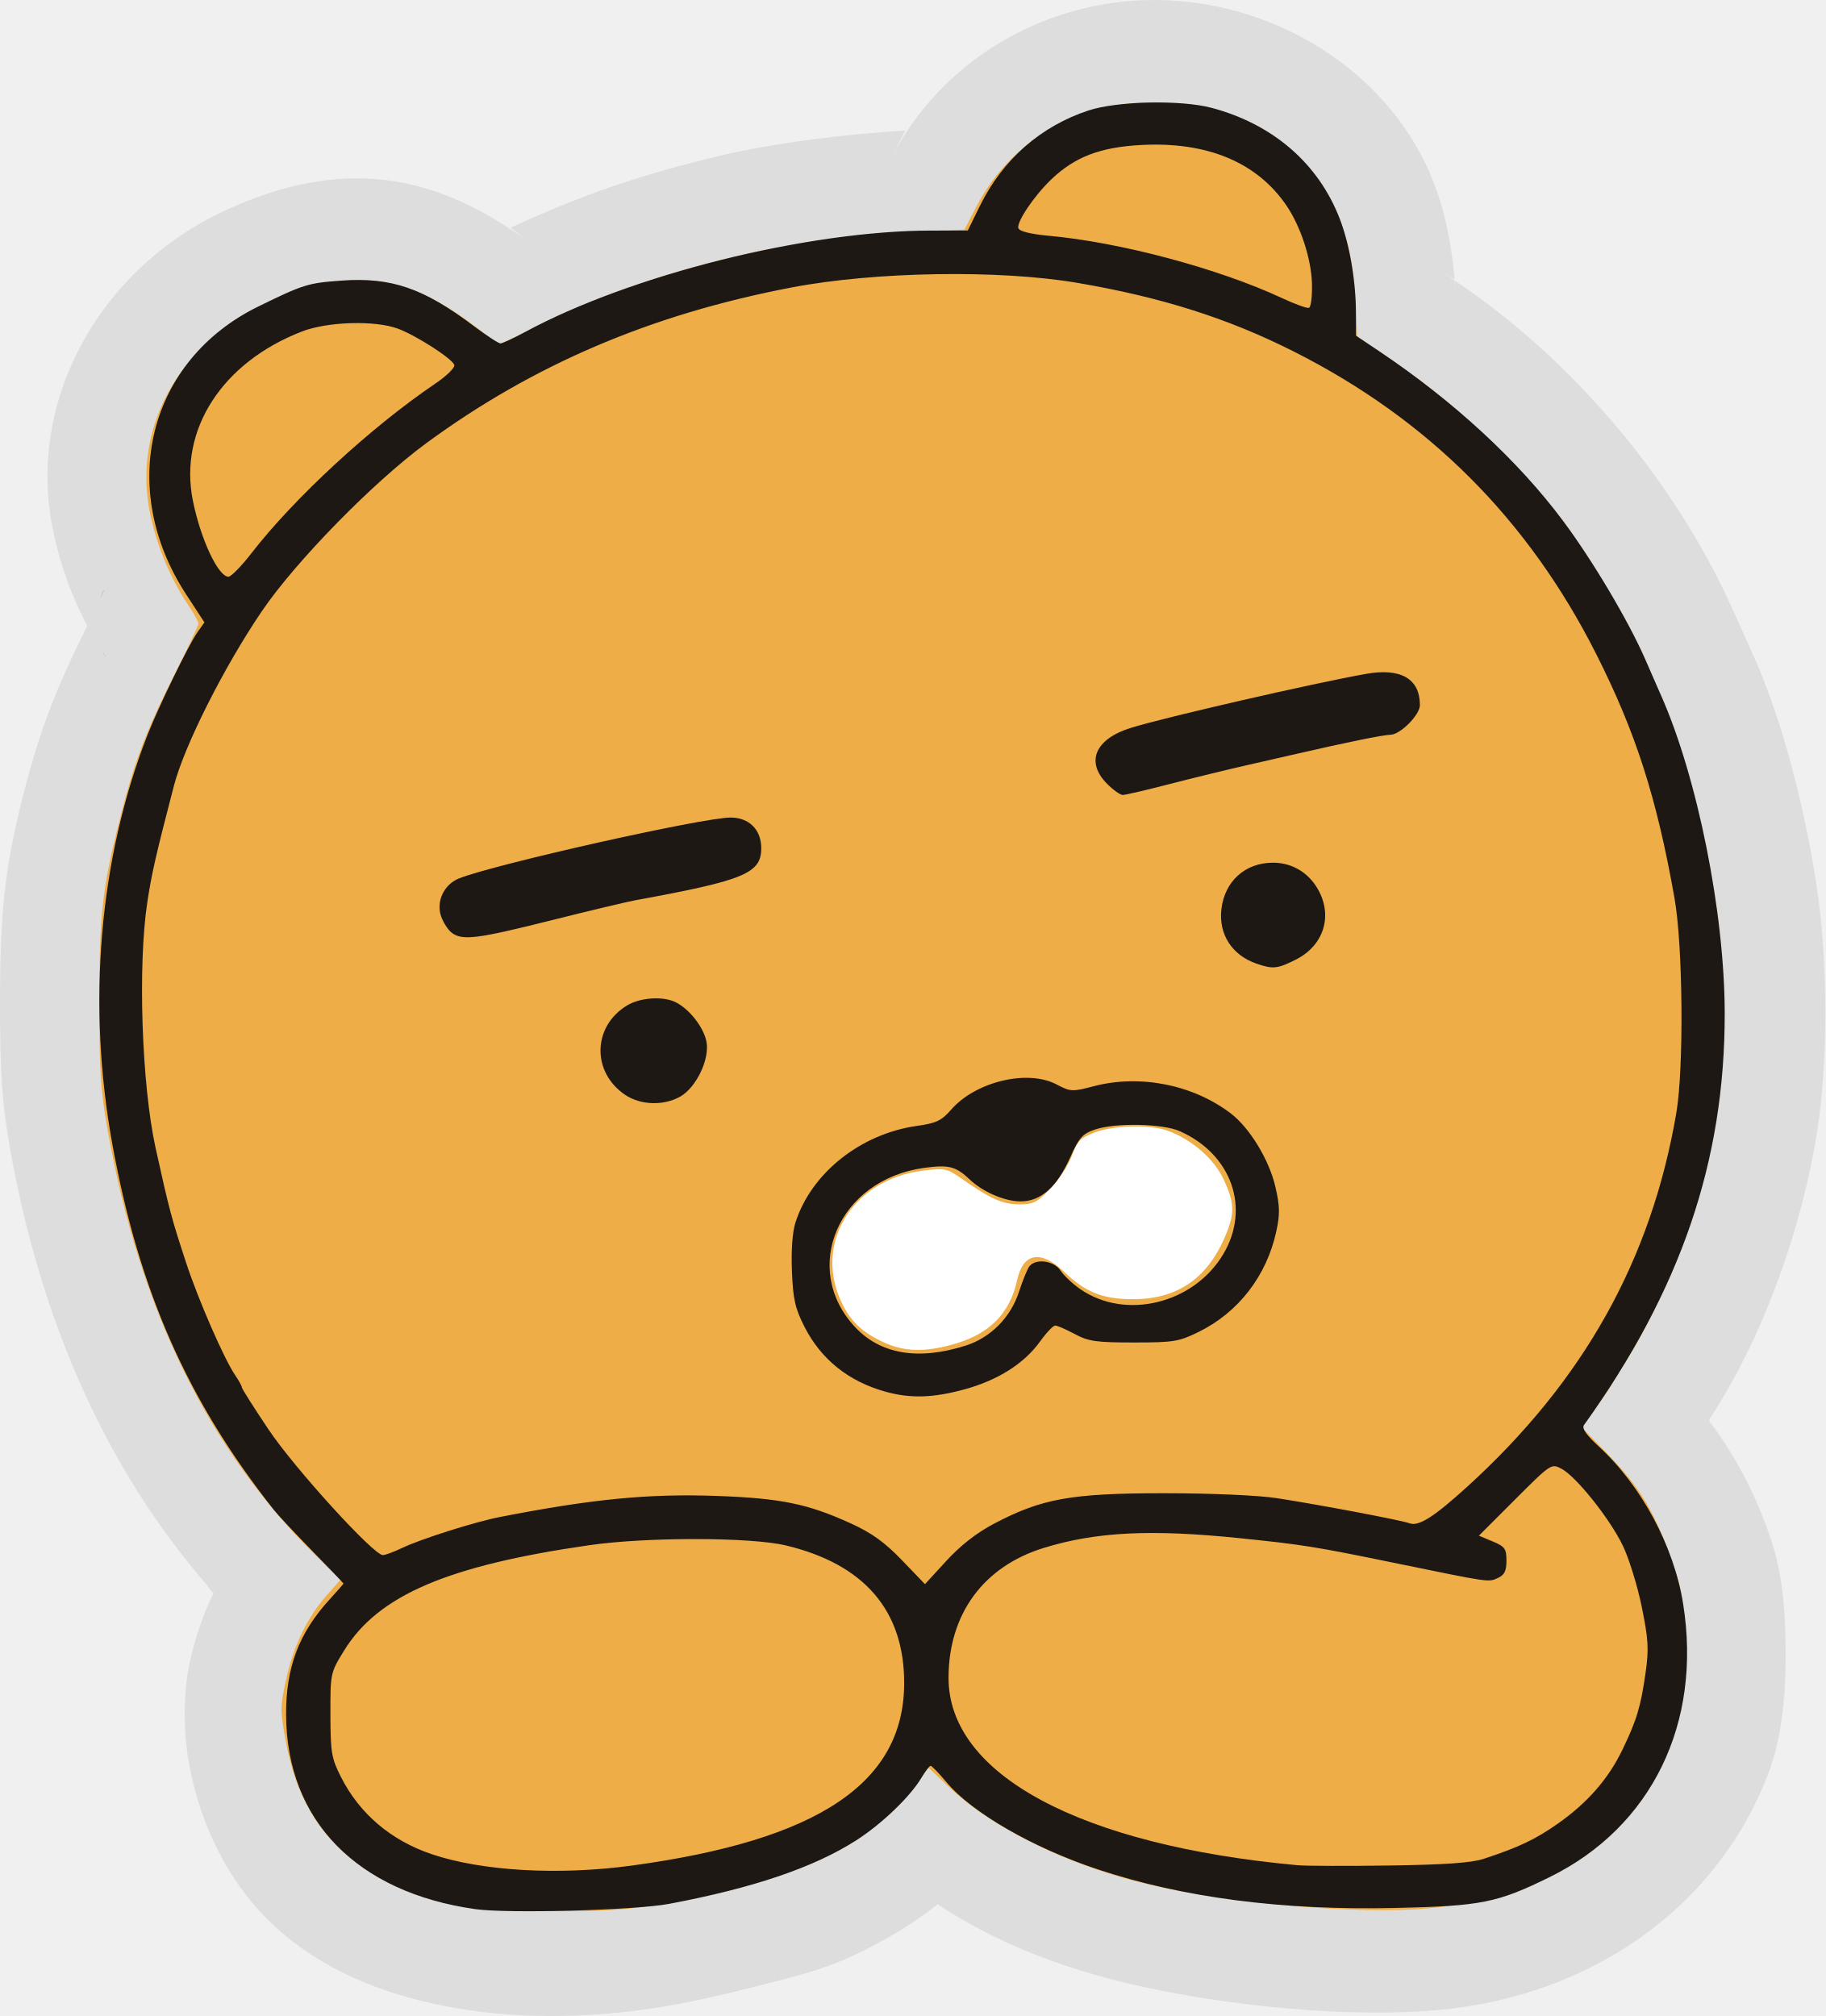
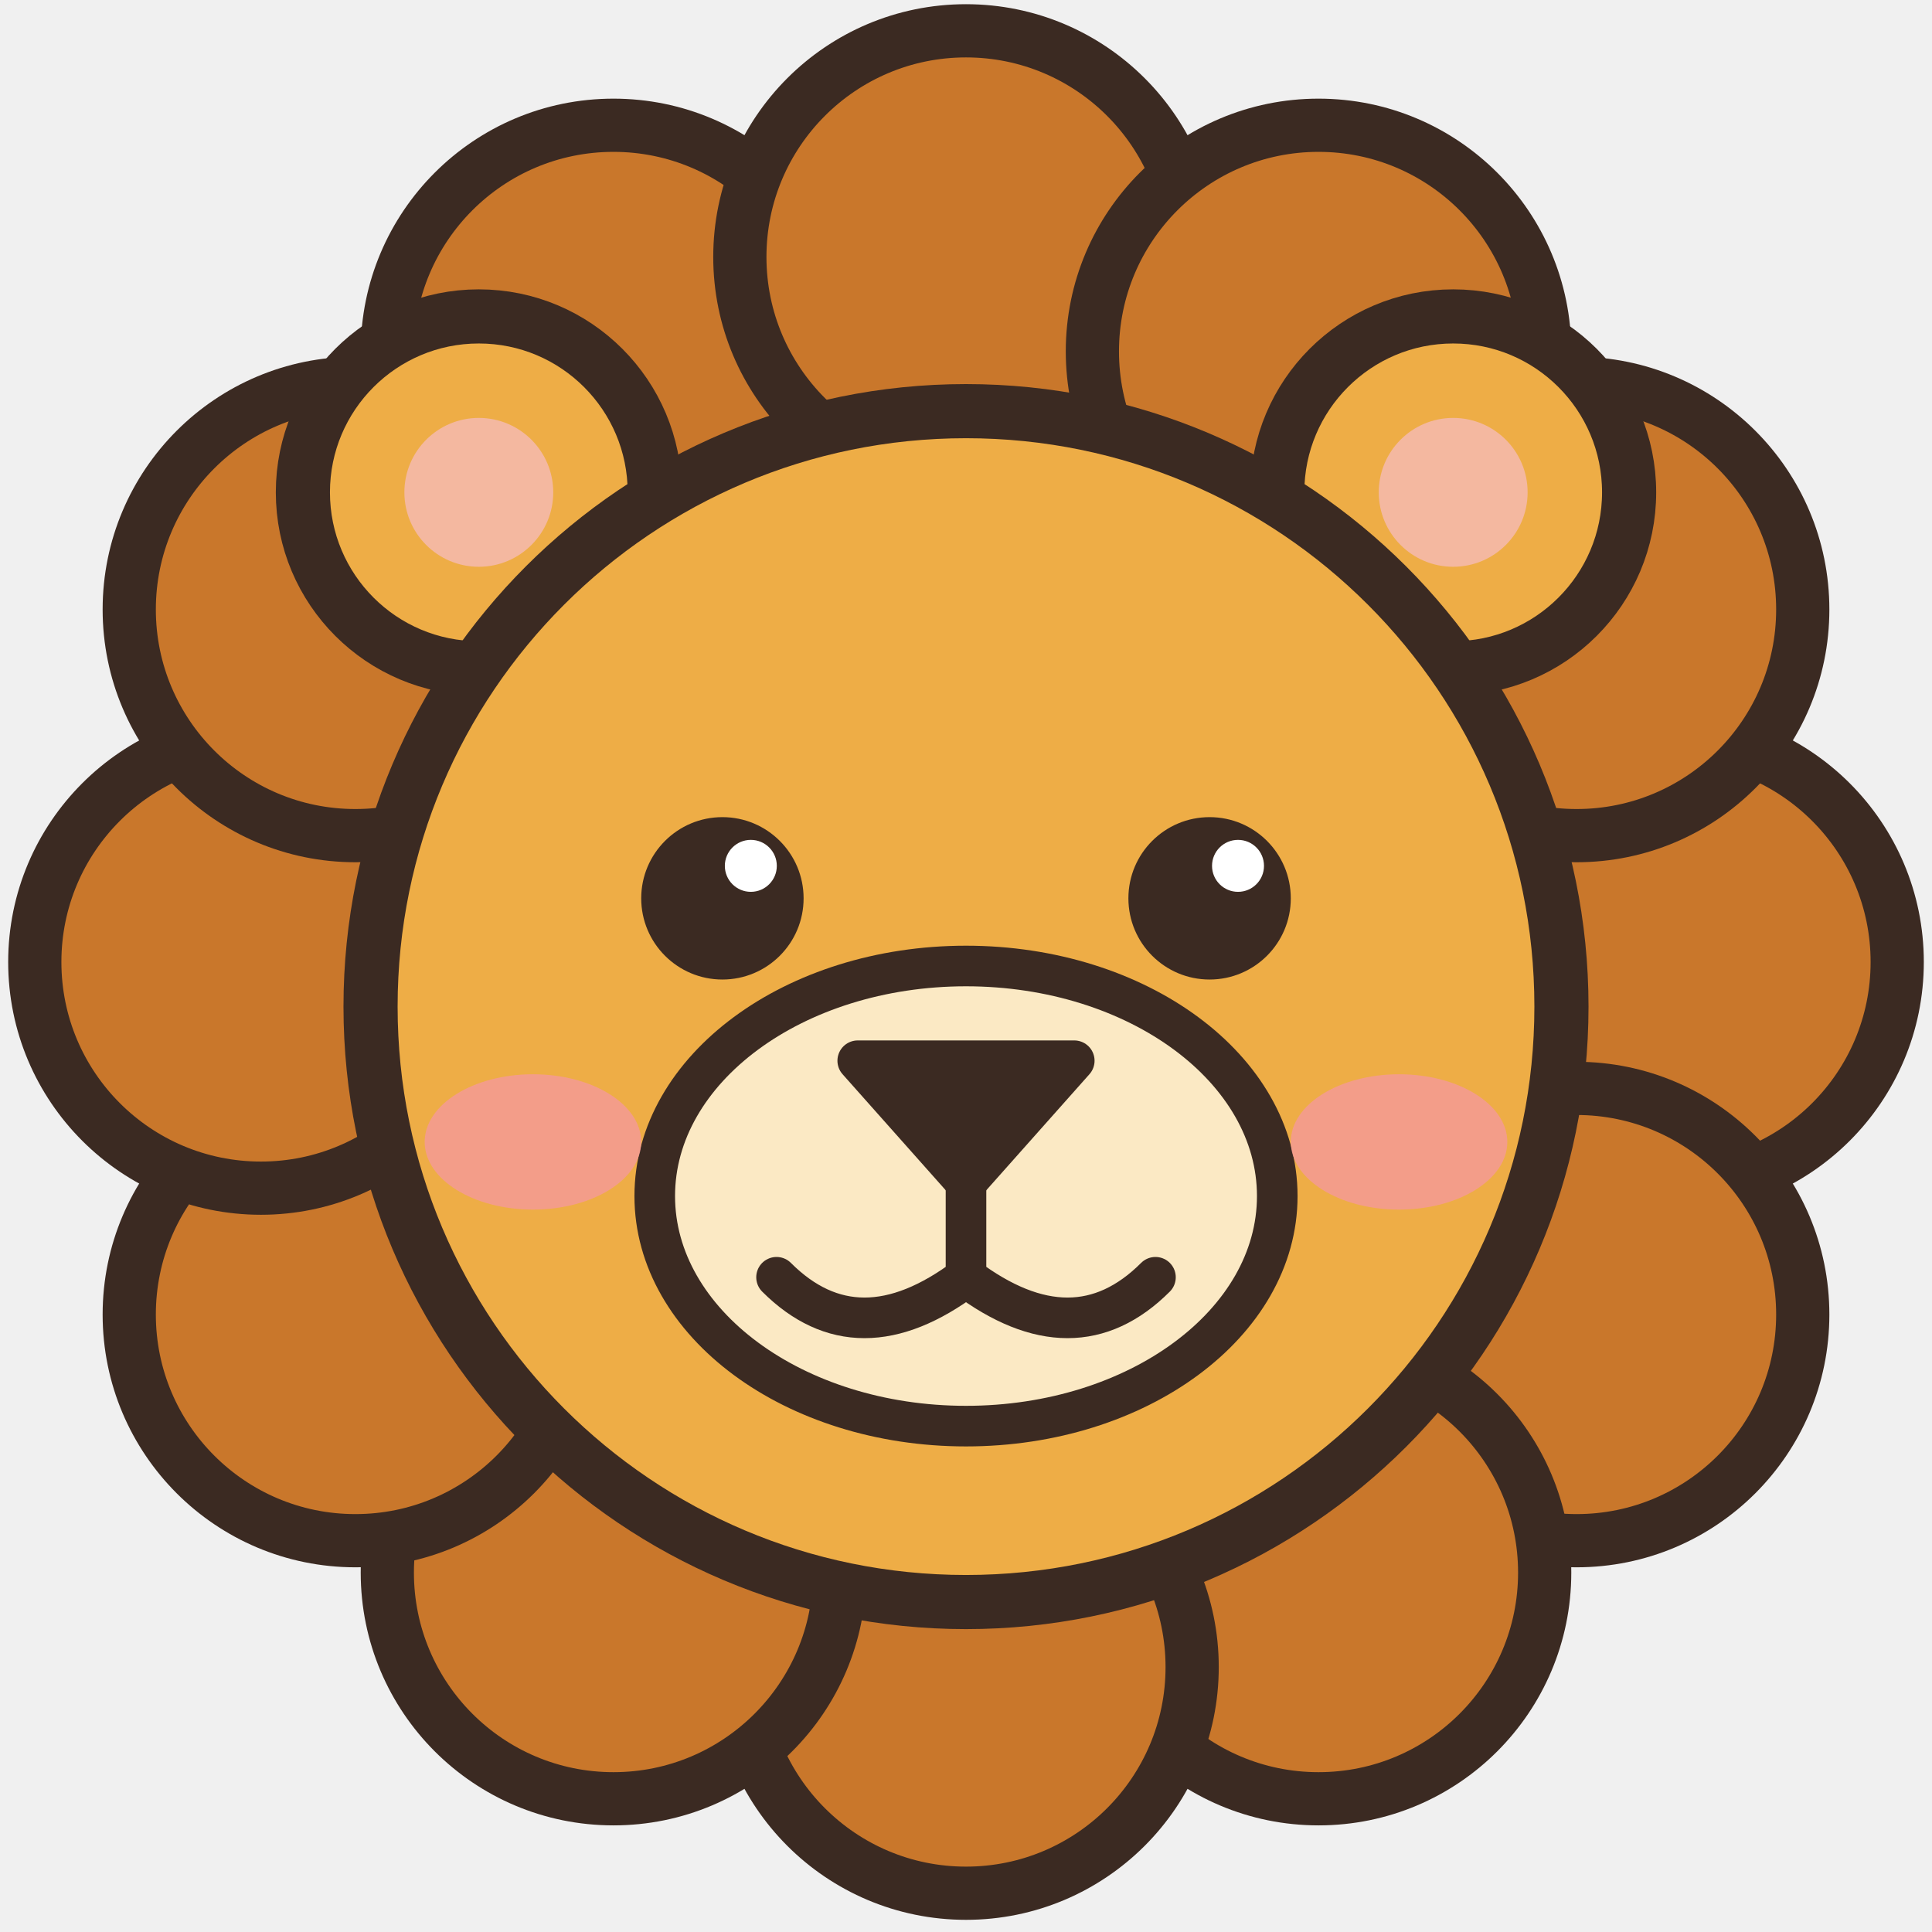
- <svg xmlns="http://www.w3.org/2000/svg" version="1.1" id="svg1" width="148.941" height="164.528" viewBox="0 0 148.941 164.528" xml:space="preserve">
-   <defs id="defs1" />
-   <pattern id="b-2" width="41" height="41" patternUnits="userSpaceOnUse">
-     <circle fill="#ffffff" cx="20.5" cy="20.5" r="20.5" id="circle2" />
-   </pattern>
-   <g id="g523" transform="matrix(0.3071021,0,0,0.3071021,-797.1464,-345.454)">
-     <path style="baseline-shift:baseline;display:inline;overflow:visible;vector-effect:none;fill:#dddddd;fill-opacity:1;stroke-linecap:round;paint-order:stroke fill markers;enable-background:accumulate;stop-color:#000000" d="m 2899.996,1124.916 c -28.157,0.876 -54.45,16.569 -67.529,42.016 l 3.762,-7.318 c -15.59,0.813 -35.479,3.364 -49.262,6.658 -21.14,5.053 -36.993,10.531 -55.627,19.135 l 4.981,3.75 c -1.716,-1.292 -3.549,-2.408 -5.34,-3.59 -0.732,0.339 -1.405,0.602 -2.147,0.951 l 2.094,-0.986 c -10.469,-6.902 -22.101,-11.907 -34.715,-13.006 -14.793,-1.289 -29.193,2.67 -42.555,9.199 -31.53,15.408 -50.821,49.547 -43.935,83.721 1.825,9.06 4.88,17.684 9.174,25.738 -8.754,17.512 -13.019,28.875 -17.461,46.725 -4.42,17.761 -5.684,29.313 -5.729,52.688 -0.035,19.029 0.547,27.64 2.672,39.574 8.164,45.864 25.558,85.117 52.41,116.051 0,0 1.469,2.389 1.75,1.885 l -0.281,0.504 c -2.767,5.775 -4.806,11.914 -6.18,18.242 -1.675,7.718 -1.765,18.147 -0.045,27.26 3.062,16.226 10.651,31.669 22.834,42.838 12.183,11.169 27.703,17.593 44.703,20.971 18.659,3.708 37.981,3.274 55.414,0.693 8.438,-1.249 18.496,-3.515 28.139,-5.992 9.642,-2.478 16.815,-4.129 25.189,-8.006 8.211,-3.801 15.777,-8.354 22.539,-13.668 14.841,9.885 32.486,16.815 51.266,21.186 25.597,5.958 58.79,9.146 82.592,6.822 39.472,-3.854 72.612,-26.603 86.471,-61.811 3.197,-8.123 4.964,-17.887 4.965,-32.496 v 0 c 0,-13.813 -1.261,-22.989 -3.947,-30.852 -3.988,-11.671 -9.107,-21.523 -15.705,-30.396 -0.565,-0.562 -0.891,-1.127 -0.317,-1.736 0.352,-0.575 0.424,-0.711 0.719,-1.168 13.506,-20.961 23.72,-49.698 27.701,-75.392 2.838,-18.318 2.7,-43.851 0.176,-62.01 -2.999,-21.57 -9.264,-46.409 -17.203,-64.045 -0.991,-2.202 -3.523,-7.826 -5.629,-12.502 -15.409,-34.222 -42.585,-66.289 -73.648,-87.062 l 0.137,2.352 c -0.047,-0.824 -0.174,-1.606 -0.238,-2.422 -1.183,-0.79 -2.328,-1.681 -3.522,-2.438 l 3.5,2.219 c -0.938,-11.699 -3.516,-22.557 -8.188,-31.807 -11.693,-23.15 -35.594,-38.729 -61.838,-41.92 -4.066,-0.494 -8.126,-0.672 -12.148,-0.547 z" id="path515" />
-     <ellipse style="font-variation-settings:normal;opacity:1;fill:#ffffff;fill-opacity:1;stroke:none;stroke-width:1.625;stroke-linecap:round;stroke-linejoin:round;stroke-miterlimit:4;stroke-dasharray:none;stroke-dashoffset:0;stroke-opacity:1;paint-order:stroke fill markers" id="path514" cx="2872.747" cy="1460.464" rx="97.46" ry="69.217" />
-     <path style="baseline-shift:baseline;display:inline;overflow:visible;vector-effect:none;fill:#cccccc;stroke-linecap:round;paint-order:stroke fill markers;enable-background:accumulate;stop-color:#000000" d="m 2861.117,1481.801 c 0.395,0.38 0.873,0.731 1.297,1.101 -0.866,-0.647 -1.391,-1.192 -1.297,-1.101 z" id="path523" />
-     <path style="baseline-shift:baseline;display:inline;overflow:visible;vector-effect:none;fill:#cccccc;stroke-linecap:round;paint-order:stroke fill markers;enable-background:accumulate;stop-color:#000000" d="m 2891.672,1470.832 c -0.075,0.348 -0.216,1.048 -0.633,2.049 0.191,-0.687 0.483,-1.357 0.633,-2.049 z" id="path522" />
-     <path style="baseline-shift:baseline;display:inline;overflow:visible;vector-effect:none;fill:#cccccc;stroke-linecap:round;paint-order:stroke fill markers;enable-background:accumulate;stop-color:#000000" d="m 2856.91,1423.039 c -0.039,0.109 -0.139,0.308 -0.176,0.412 0.082,-0.23 0.05,-0.192 0.109,-0.371 0.013,-0.01 0.053,-0.031 0.066,-0.041 z" id="path521" />
-     <path style="baseline-shift:baseline;display:inline;overflow:visible;vector-effect:none;fill:#cccccc;stroke-linecap:round;paint-order:stroke fill markers;enable-background:accumulate;stop-color:#000000" d="m 2622.84,1297.764 c 0.316,0.489 0.572,1.006 0.898,1.49 0.095,0.141 0.113,0.182 0.205,0.326 -0.28,-0.175 -0.701,-0.498 -1.104,-1.816 z" id="path519" />
-     <path style="baseline-shift:baseline;display:inline;overflow:visible;vector-effect:none;fill:#cccccc;stroke-linecap:round;paint-order:stroke fill markers;enable-background:accumulate;stop-color:#000000" d="m 2623.473,1281.697 c -0.131,0.297 -0.216,0.499 -0.467,1.039 -0.133,0.287 -0.411,0.834 -0.568,1.166 0.337,-2.459 0.851,-1.985 1.035,-2.205 z" id="path518" />
-     <path style="baseline-shift:baseline;display:inline;overflow:visible;vector-effect:none;fill:#eead46;stroke-width:0.995;stroke-linecap:round;paint-order:stroke fill markers;enable-background:accumulate;stop-color:#000000" d="m 2718.759,1631.348 c -27.587,-5.475 -42.47,-19.103 -46.991,-43.027 -1.648,-8.72 -1.653,-9.721 -0.094,-16.901 1.954,-8.992 5.627,-16.668 10.767,-22.5 l 3.708,-4.207 -6.476,-6.377 c -28.528,-28.092 -46.883,-65.521 -55.307,-112.781 -1.959,-10.992 -2.298,-16.203 -2.263,-34.805 0.043,-22.711 0.765,-29.475 4.943,-46.241 4.35,-17.457 7.174,-24.92 16.149,-42.671 2.879,-5.694 5.234,-10.759 5.234,-11.257 0,-0.497 -1.262,-2.775 -2.805,-5.061 -4.644,-6.883 -8.363,-15.871 -10.072,-24.343 -4.516,-22.386 7.225,-44.078 29.829,-55.11 21.209,-10.351 37.204,-8.959 55.555,4.836 l 7.371,5.541 11.588,-5.449 c 18.565,-8.729 32.002,-13.399 52.909,-18.39 10.553,-2.519 31.41,-5.305 44.77,-5.979 l 14.402,-0.727 3.023,-5.874 c 10.069,-19.565 30.773,-30.229 53.363,-27.486 19.938,2.421 33.453,11.417 41.724,27.772 3.696,7.308 5.054,13.07 5.691,24.151 l 0.611,10.608 7.557,4.781 c 27.072,17.128 53.813,48.111 67.253,77.92 2.096,4.649 4.618,10.243 5.604,12.43 5.785,12.834 12.522,38.111 15.107,56.682 1.624,11.665 1.556,43.42 -0.116,54.196 -3.223,20.773 -13.666,49.309 -23.786,64.996 -1.461,2.264 -3.19,5.103 -3.842,6.307 -0.653,1.204 -1.665,2.771 -2.251,3.481 -0.586,0.71 -2.259,2.778 -3.719,4.595 l -2.654,3.305 6.486,6.64 c 9.65,9.88 13.448,16.245 18.497,31.003 2.294,6.705 2.551,8.965 2.548,22.375 0,14.397 -0.113,15.195 -3.155,22.915 -10.718,27.194 -32.036,42.132 -64.671,45.314 -17.722,1.728 -52.132,-1.176 -73.91,-6.239 -21.346,-4.962 -41.702,-14.855 -53.506,-26.005 l -5.425,-5.124 -2.147,2.966 c -6.558,9.062 -16.072,16.399 -29.039,22.394 -7.04,3.255 -32.749,9.852 -46.063,11.821 -9.982,1.476 -38.017,1.19 -46.398,-0.474 z m 129.663,-149.062 c 9.959,-2.647 15.57,-8.158 17.527,-17.214 1.576,-7.294 6.338,-8.127 12.524,-2.191 5.583,5.357 10.08,7.182 17.885,7.256 11.897,0.113 19.974,-5.28 24.821,-16.575 2.656,-6.188 2.587,-8.941 -0.383,-15.313 -2.523,-5.412 -8.38,-10.507 -14.796,-12.869 -4.629,-1.704 -14.457,-1.465 -19.509,0.476 -3.76,1.444 -4.617,2.324 -5.974,6.13 -0.871,2.444 -3.412,6.36 -5.645,8.701 -3.595,3.769 -4.566,4.255 -8.463,4.241 -4.393,-0.016 -7.577,-1.464 -15.591,-7.087 -3.469,-2.434 -4.205,-2.571 -9.942,-1.852 -19,2.382 -29.364,19.863 -21.2,35.759 2.372,4.618 5.473,7.42 10.966,9.907 5.287,2.394 10.458,2.578 17.78,0.631 z" id="path516" />
-     <path style="fill:#1d1814" d="m 2721.971,1632.226 c -31.453,-4.459 -50.093,-23.587 -50.249,-51.562 -0.071,-12.705 3.378,-21.814 11.698,-30.896 1.953,-2.132 3.551,-3.961 3.551,-4.064 0,-0.104 -3.716,-3.985 -8.258,-8.624 -4.542,-4.64 -9.155,-9.571 -10.25,-10.959 -22.967,-29.089 -35.722,-57.941 -42.871,-96.977 -6.856,-37.431 -3.546,-76.141 9.32,-109 2.933,-7.491 10.909,-23.894 13.219,-27.185 l 1.885,-2.685 -4.831,-7.4 c -18.53,-28.385 -10.058,-62.234 19.156,-76.541 11.97,-5.862 13.241,-6.258 22.063,-6.876 13.356,-0.935 21.722,1.939 35.26,12.116 3.345,2.515 6.503,4.572 7.018,4.572 0.514,0 3.442,-1.357 6.505,-3.017 28.081,-15.209 75.057,-26.945 107.973,-26.975 l 9.687,-0.01 3.248,-6.598 c 6.047,-12.284 16.15,-21.145 28.867,-25.32 7.609,-2.498 24.528,-2.852 32.672,-0.683 16.354,4.354 28.445,14.853 34.092,29.602 2.557,6.68 4.247,16.544 4.247,24.795 v 6.131 l 6.25,4.192 c 19.77,13.262 36.9,29.082 48.836,45.105 7.862,10.554 17.373,26.59 21.811,36.777 1.797,4.125 3.668,8.4 4.156,9.5 9.689,21.807 16.917,57.897 16.937,84.564 0.03,39.257 -11.66,73.454 -37.388,109.373 -0.622,0.868 0.573,2.603 3.895,5.658 11.394,10.477 20.005,26.55 22.451,41.906 5.052,31.718 -8.399,59.251 -35.45,72.56 -13.92,6.849 -18.15,7.696 -41,8.208 -30.291,0.679 -56.338,-2.704 -79.171,-10.284 -17.135,-5.688 -33.34,-15.028 -40.098,-23.112 -2.01,-2.405 -3.912,-4.372 -4.227,-4.372 -0.315,0 -1.413,1.422 -2.439,3.16 -2.953,5 -10.518,12.268 -17.295,16.616 -11.252,7.22 -27.356,12.691 -49.769,16.907 -9.041,1.701 -42.886,2.62 -51.5,1.399 z m 41.564,-11.569 c 49.668,-6.752 72.393,-21.977 72.41,-48.513 0.013,-19.269 -10.621,-31.62 -31.494,-36.581 -9.284,-2.207 -36.834,-2.246 -51.98,-0.075 -37.855,5.427 -56.337,13.363 -65.368,28.07 -3.608,5.876 -3.632,5.986 -3.604,17 0.025,10.12 0.271,11.566 2.816,16.586 4.954,9.771 13.284,16.841 24.157,20.5 13.337,4.489 33.7,5.646 53.064,3.013 z m 226.436,-1.809 c 9.374,-3.1 13.686,-5.15 19.641,-9.334 7.894,-5.547 13.422,-11.874 17.179,-19.661 3.802,-7.88 4.874,-11.453 6.157,-20.524 0.881,-6.229 0.729,-8.816 -1.026,-17.427 -1.133,-5.561 -3.397,-12.884 -5.031,-16.271 -3.464,-7.183 -12.37,-18.35 -16.293,-20.431 -2.703,-1.434 -2.799,-1.37 -12.338,8.169 l -9.614,9.614 3.662,1.53 c 3.247,1.357 3.662,1.935 3.662,5.103 0,2.766 -0.524,3.811 -2.319,4.629 -2.503,1.141 -1.863,1.235 -27.681,-4.071 -20.872,-4.29 -24.187,-4.818 -41,-6.54 -23.537,-2.41 -38.114,-1.675 -52,2.622 -15.973,4.943 -25.206,17.549 -25.238,34.462 -0.05,25.719 34.934,44.521 92.738,49.842 2.2,0.203 13.225,0.235 24.5,0.073 14.79,-0.213 21.753,-0.71 25,-1.784 z m -130.122,-89.071 c 12.705,-6.676 20.524,-8.075 45.122,-8.07 12.643,0 25.001,0.541 30,1.308 11.045,1.695 33.206,5.887 35.237,6.667 2.411,0.925 6.472,-1.645 15.331,-9.701 30.906,-28.104 48.897,-60.267 55.566,-99.337 2.029,-11.887 1.762,-44.364 -0.469,-57 -4.722,-26.744 -10.285,-44.096 -20.84,-65 -18.101,-35.846 -44.694,-62.41 -80.546,-80.456 -17.41,-8.763 -35.02,-14.339 -57.279,-18.135 -20.807,-3.548 -53.79,-3.012 -76,1.235 -37.24,7.122 -68.554,20.476 -97,41.367 -14.096,10.352 -34.775,31.493 -43.735,44.711 -10.041,14.814 -20.538,35.655 -23.308,46.278 -4.765,18.274 -5.901,23.243 -7.084,31 -2.558,16.767 -1.491,48.536 2.191,65.25 3.636,16.508 4.238,18.767 8.185,30.75 3.206,9.733 10.036,25.379 12.945,29.654 0.993,1.46 1.806,2.937 1.806,3.283 0,0.346 3.194,5.39 7.098,11.209 6.919,10.313 27.887,33.353 30.354,33.353 0.645,0 2.944,-0.85 5.11,-1.889 4.942,-2.371 19.335,-6.934 25.938,-8.223 24.621,-4.806 39.571,-6.26 57.672,-5.61 17.046,0.612 24.217,2.086 35.709,7.339 5.499,2.514 8.94,4.997 13.5,9.74 l 6.119,6.366 5.702,-6.212 c 3.78,-4.118 8.053,-7.447 12.676,-9.877 z m -28.878,-35.061 c -9.777,-2.713 -17.094,-8.569 -21.492,-17.201 -2.514,-4.934 -3.05,-7.295 -3.356,-14.787 -0.228,-5.596 0.124,-10.436 0.947,-13 4.207,-13.108 17.293,-23.52 32.208,-25.629 5.199,-0.735 6.57,-1.385 9.153,-4.338 6.517,-7.45 20.262,-10.75 27.964,-6.712 3.771,1.976 4.166,1.995 10,0.473 12.233,-3.193 26.327,-0.381 36.33,7.249 5.007,3.819 10.171,12.297 11.835,19.432 1.207,5.173 1.255,7.305 0.267,11.873 -2.558,11.832 -10.059,21.564 -20.619,26.749 -5.285,2.595 -6.651,2.818 -17.239,2.818 -10.012,0 -12.045,-0.291 -15.71,-2.25 -2.316,-1.238 -4.65,-2.25 -5.188,-2.25 -0.538,0 -2.354,1.913 -4.036,4.25 -4.215,5.859 -11.188,10.277 -20.046,12.702 -8.371,2.292 -14.36,2.469 -21.02,0.62 z m 21.315,-12.243 c 6.641,-2.115 11.975,-7.506 14.176,-14.329 0.976,-3.025 2.219,-6.062 2.764,-6.75 1.714,-2.164 6.539,-1.495 8.27,1.147 0.864,1.318 3.237,3.546 5.273,4.949 12.027,8.291 30.088,3.863 37.946,-9.302 7.301,-12.233 2.244,-26.576 -11.531,-32.699 -4.576,-2.034 -17.149,-2.279 -22.553,-0.439 -3.326,1.133 -4.212,2.137 -6.619,7.501 -3.518,7.842 -7.775,11.592 -13.158,11.592 -4.17,0 -9.977,-2.495 -13.446,-5.778 -3.772,-3.568 -5.616,-4.033 -12.306,-3.103 -22.554,3.136 -32.725,26.646 -18.267,42.22 6.774,7.297 16.846,9.003 29.451,4.99 z m -90.417,-66.599 c -8.98,-5.999 -8.772,-18.178 0.406,-23.774 3.535,-2.155 9.641,-2.555 13.011,-0.853 3.653,1.845 7.428,6.715 8.137,10.498 0.867,4.623 -2.717,12.117 -6.953,14.538 -4.361,2.493 -10.517,2.32 -14.602,-0.409 z m 167.602,-34.94 c -6.454,-2.262 -9.988,-7.766 -9.242,-14.391 0.841,-7.458 6.304,-12.4 13.708,-12.4 5.065,0 9.442,2.603 11.985,7.126 3.974,7.072 1.492,14.89 -5.913,18.624 -4.907,2.475 -6.108,2.593 -10.538,1.041 z m -213.754,-8.186 c -0.965,-0.732 -2.233,-2.706 -2.819,-4.385 -1.367,-3.922 0.794,-8.469 4.776,-10.046 9.59,-3.799 64.808,-16.174 72.166,-16.174 4.9,0 8.131,3.235 8.131,8.14 0,6.696 -4.5,8.556 -33.5,13.848 -2.2,0.402 -12.321,2.818 -22.491,5.371 -19.56,4.909 -23.44,5.389 -26.263,3.246 z m 174.178,-39.528 c -5.856,-5.856 -3.251,-11.97 6.363,-14.935 9.253,-2.853 48.444,-11.846 62.418,-14.323 9.246,-1.639 14.296,1.295 14.296,8.305 0,2.611 -5.245,7.876 -7.848,7.876 -1.746,0 -11.642,2.012 -24.652,5.012 -2.2,0.507 -8.275,1.894 -13.5,3.081 -5.225,1.187 -14.503,3.452 -20.618,5.033 -6.115,1.581 -11.662,2.874 -12.327,2.874 -0.665,0 -2.524,-1.315 -4.132,-2.923 z m -227.378,-61.327 c 11.366,-14.676 31.717,-33.458 48.791,-45.03 3.153,-2.137 5.369,-4.324 5.097,-5.031 -0.662,-1.725 -10.074,-7.772 -14.934,-9.595 -6.087,-2.283 -18.752,-1.907 -25.605,0.76 -21.159,8.234 -32.66,26.067 -28.929,44.855 2.026,10.201 6.734,20.291 9.469,20.291 0.699,0 3.449,-2.812 6.111,-6.25 z m 281.772,-71.724 c -0.188,-6.476 -2.966,-15.012 -6.679,-20.526 -7.822,-11.617 -21.147,-17.19 -38.795,-16.226 -10.774,0.588 -17.491,3.154 -23.689,9.046 -4.619,4.391 -9.429,11.524 -8.828,13.09 0.312,0.814 3.308,1.554 8.021,1.981 19.029,1.724 45.094,8.682 61.94,16.533 3.416,1.592 6.662,2.777 7.212,2.632 0.558,-0.147 0.919,-3.035 0.818,-6.528 z" id="path512" />
+ <svg xmlns="http://www.w3.org/2000/svg" viewBox="0 0 160 160" width="160" height="160" stroke="#3b2a22" stroke-width="4" stroke-linejoin="round" stroke-linecap="round" version="1.1" id="svg23">
+   <defs id="defs23" />
+   <g id="g23" style="display:inline" transform="matrix(1.1017,0,0,1.1017,-8.135992,-15.07621)">
+     <circle cx="133" cy="86" r="17" fill="#c9772b" id="circle1" />
+     <circle cx="125.9" cy="112.5" r="17" fill="#c9772b" id="circle2" />
+     <circle cx="106.5" cy="131.9" r="17" fill="#c9772b" id="circle3" />
+     <circle cx="80" cy="139" r="17" fill="#c9772b" id="circle4" />
+     <circle cx="53.5" cy="131.9" r="17" fill="#c9772b" id="circle5" />
+     <circle cx="34.1" cy="112.5" r="17" fill="#c9772b" id="circle6" />
+     <circle cx="27" cy="86" r="17" fill="#c9772b" id="circle7" />
+     <circle cx="34.1" cy="59.5" r="17" fill="#c9772b" id="circle8" />
+     <circle cx="53.5" cy="40.1" r="17" fill="#c9772b" id="circle9" />
+     <circle cx="80" cy="33" r="17" fill="#c9772b" id="circle10" />
+     <circle cx="106.5" cy="40.1" r="17" fill="#c9772b" id="circle11" />
+     <circle cx="125.9" cy="59.5" r="17" fill="#c9772b" id="circle12" />
+   </g>
+   <g id="g24" transform="matrix(1.120743,0,0,1.120743,-9.659408,-15.26312)">
+     <circle cx="44" cy="50" r="13" fill="#eead46" id="circle13" />
+     <circle cx="116" cy="50" r="13" fill="#eead46" id="circle14" />
+     <circle cx="44" cy="50" r="5.5" fill="#f4b8a0" stroke="none" id="circle15" />
+     <circle cx="116" cy="50" r="5.5" fill="#f4b8a0" stroke="none" id="circle16" />
+     <circle cx="80" cy="88" r="44" fill="#eead46" id="circle17" />
+     <ellipse cx="80" cy="102" rx="23" ry="17" fill="#fbe9c4" stroke-width="3" id="ellipse17" />
+     <circle cx="62" cy="80" r="6" fill="#3b2a22" stroke="none" id="circle18" />
+     <circle cx="64.1" cy="77.6" r="1.92" fill="#ffffff" stroke="none" id="circle19" />
+     <circle cx="98" cy="80" r="6" fill="#3b2a22" stroke="none" id="circle20" />
+     <circle cx="100.1" cy="77.6" r="1.92" fill="#ffffff" stroke="none" id="circle21" />
+     <ellipse cx="48" cy="98" rx="8" ry="5" fill="#f59a95" stroke="none" opacity="0.85" id="ellipse21" />
+     <ellipse cx="112" cy="98" rx="8" ry="5" fill="#f59a95" stroke="none" opacity="0.85" id="ellipse22" />
+     <path d="m 72,92 h 16 l -8,9 z" fill="#3b2a22" stroke-width="3" id="path22" />
+     <path d="m 80,101 v 7 m 0,0 q -8,6 -14,0 m 14,0 q 8,6 14,0" fill="none" stroke-width="3" id="path23" />
  </g>
</svg>
